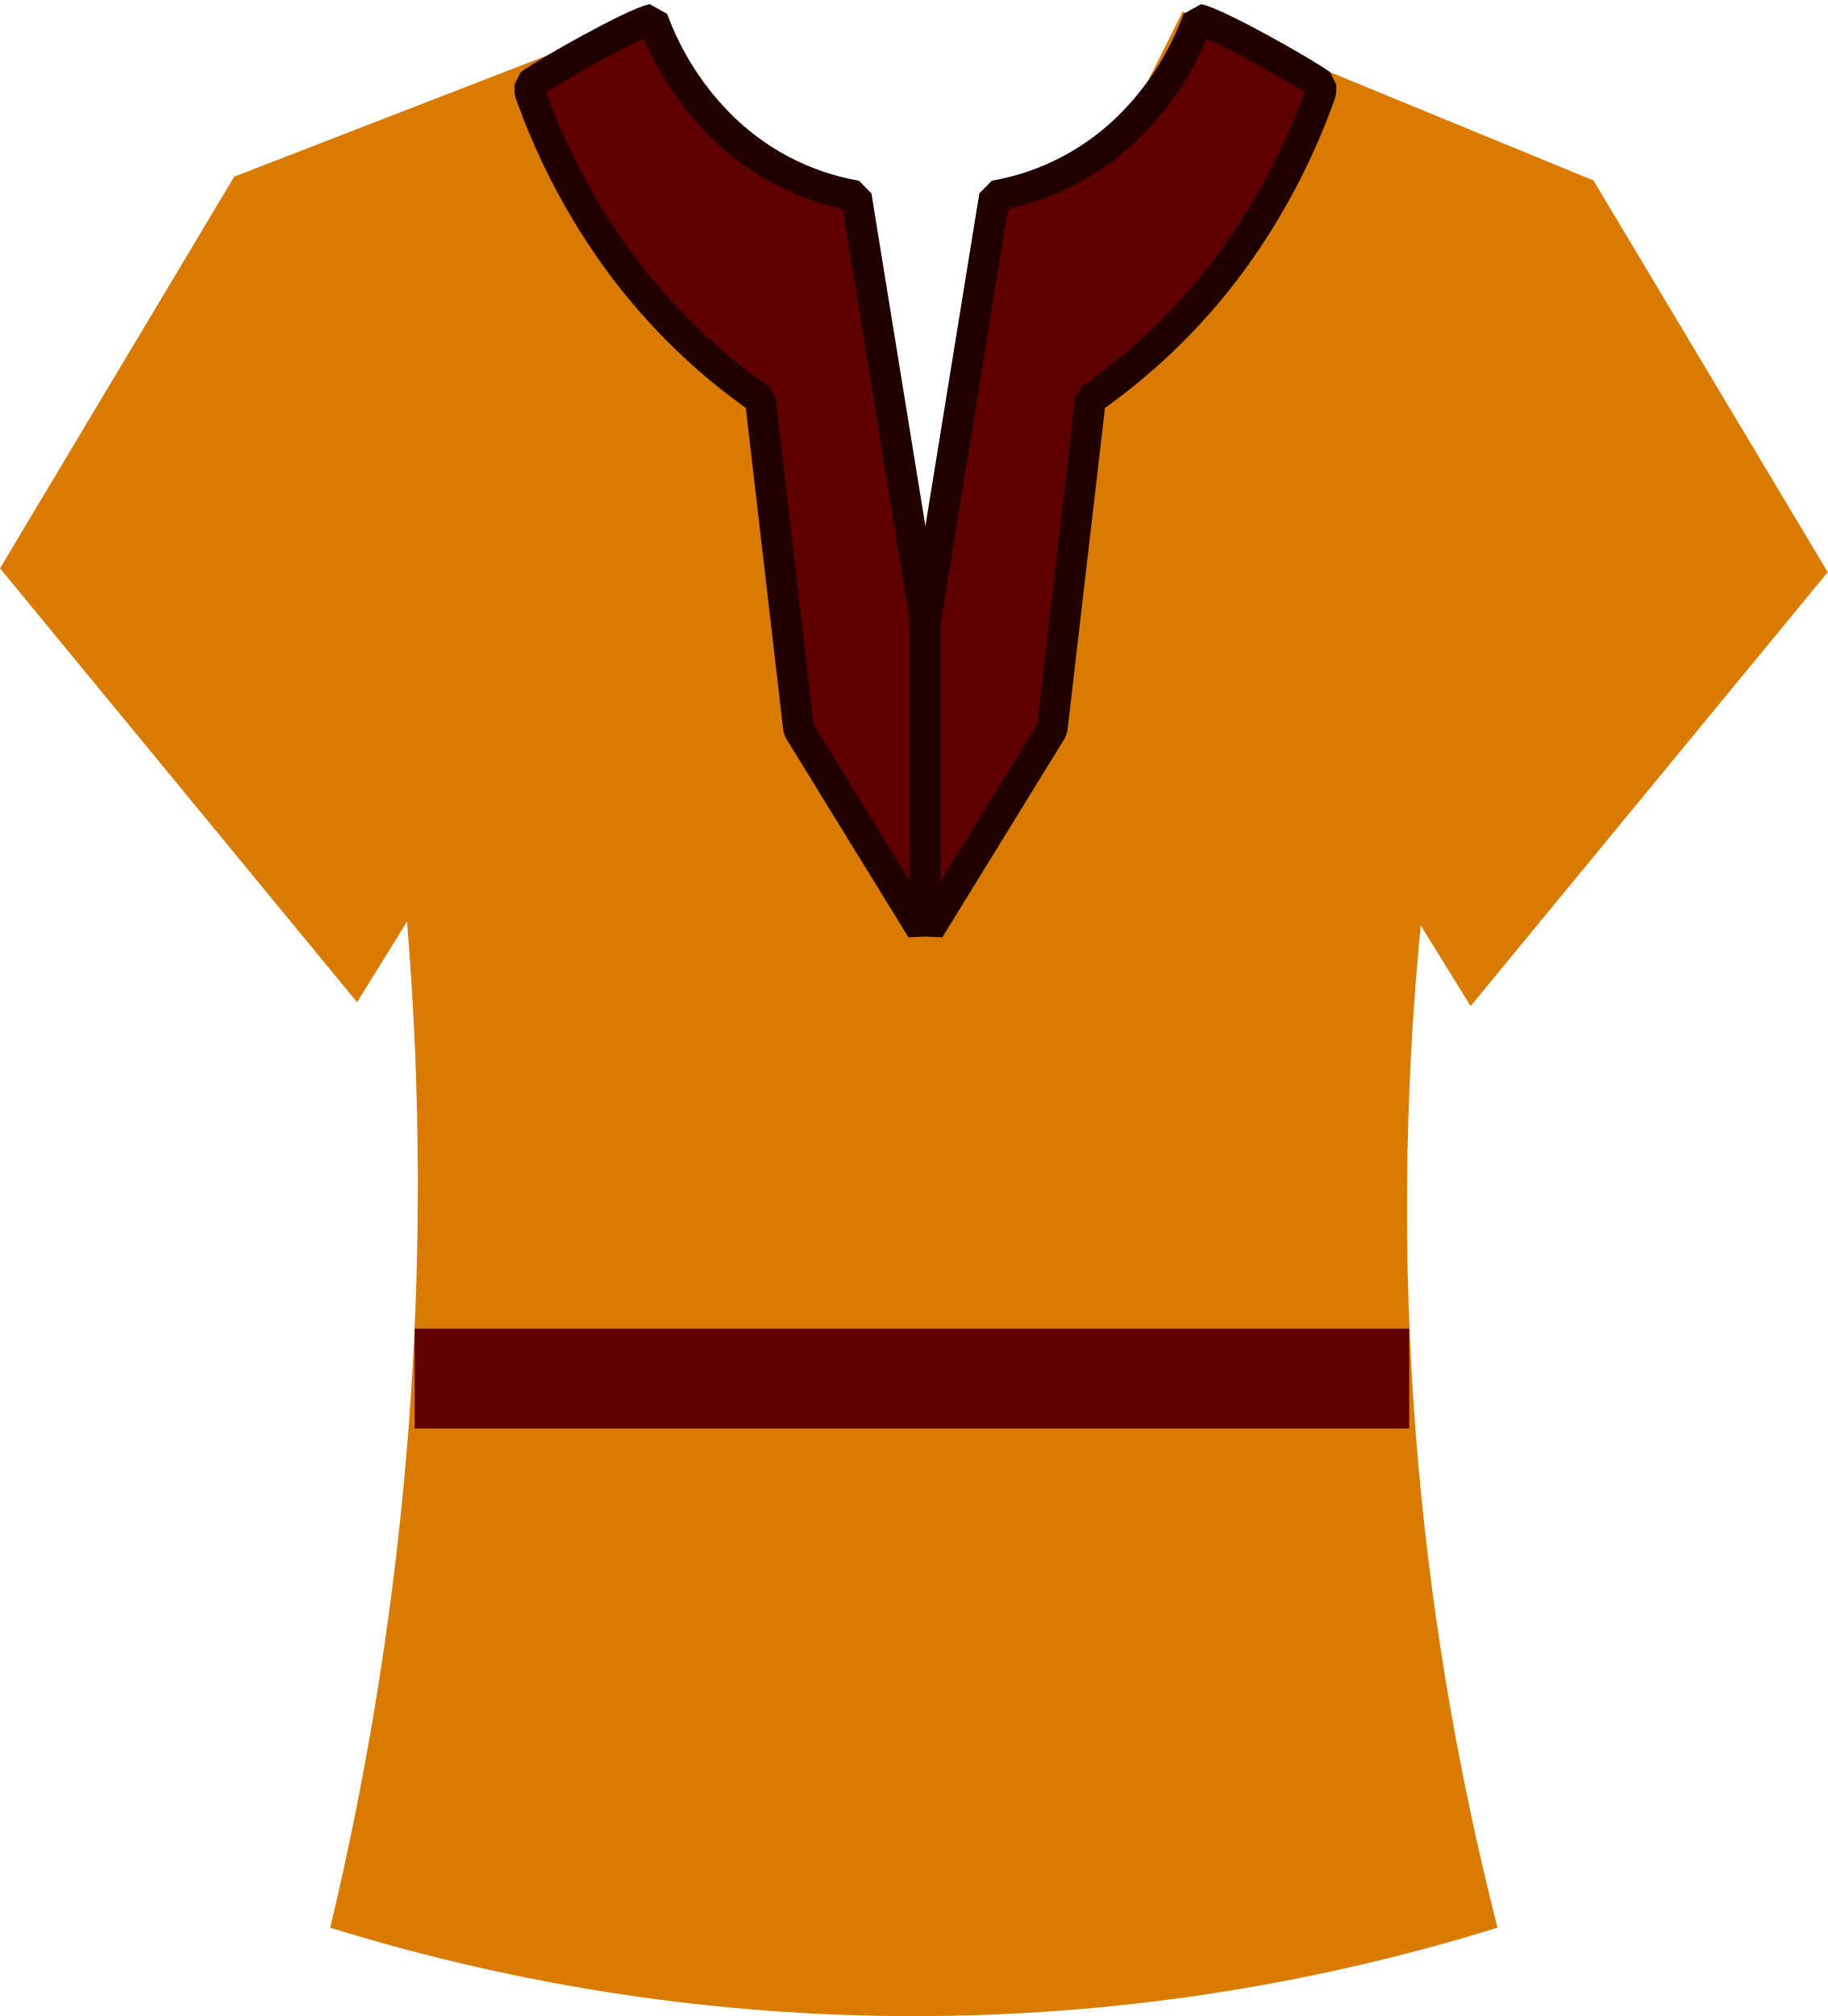
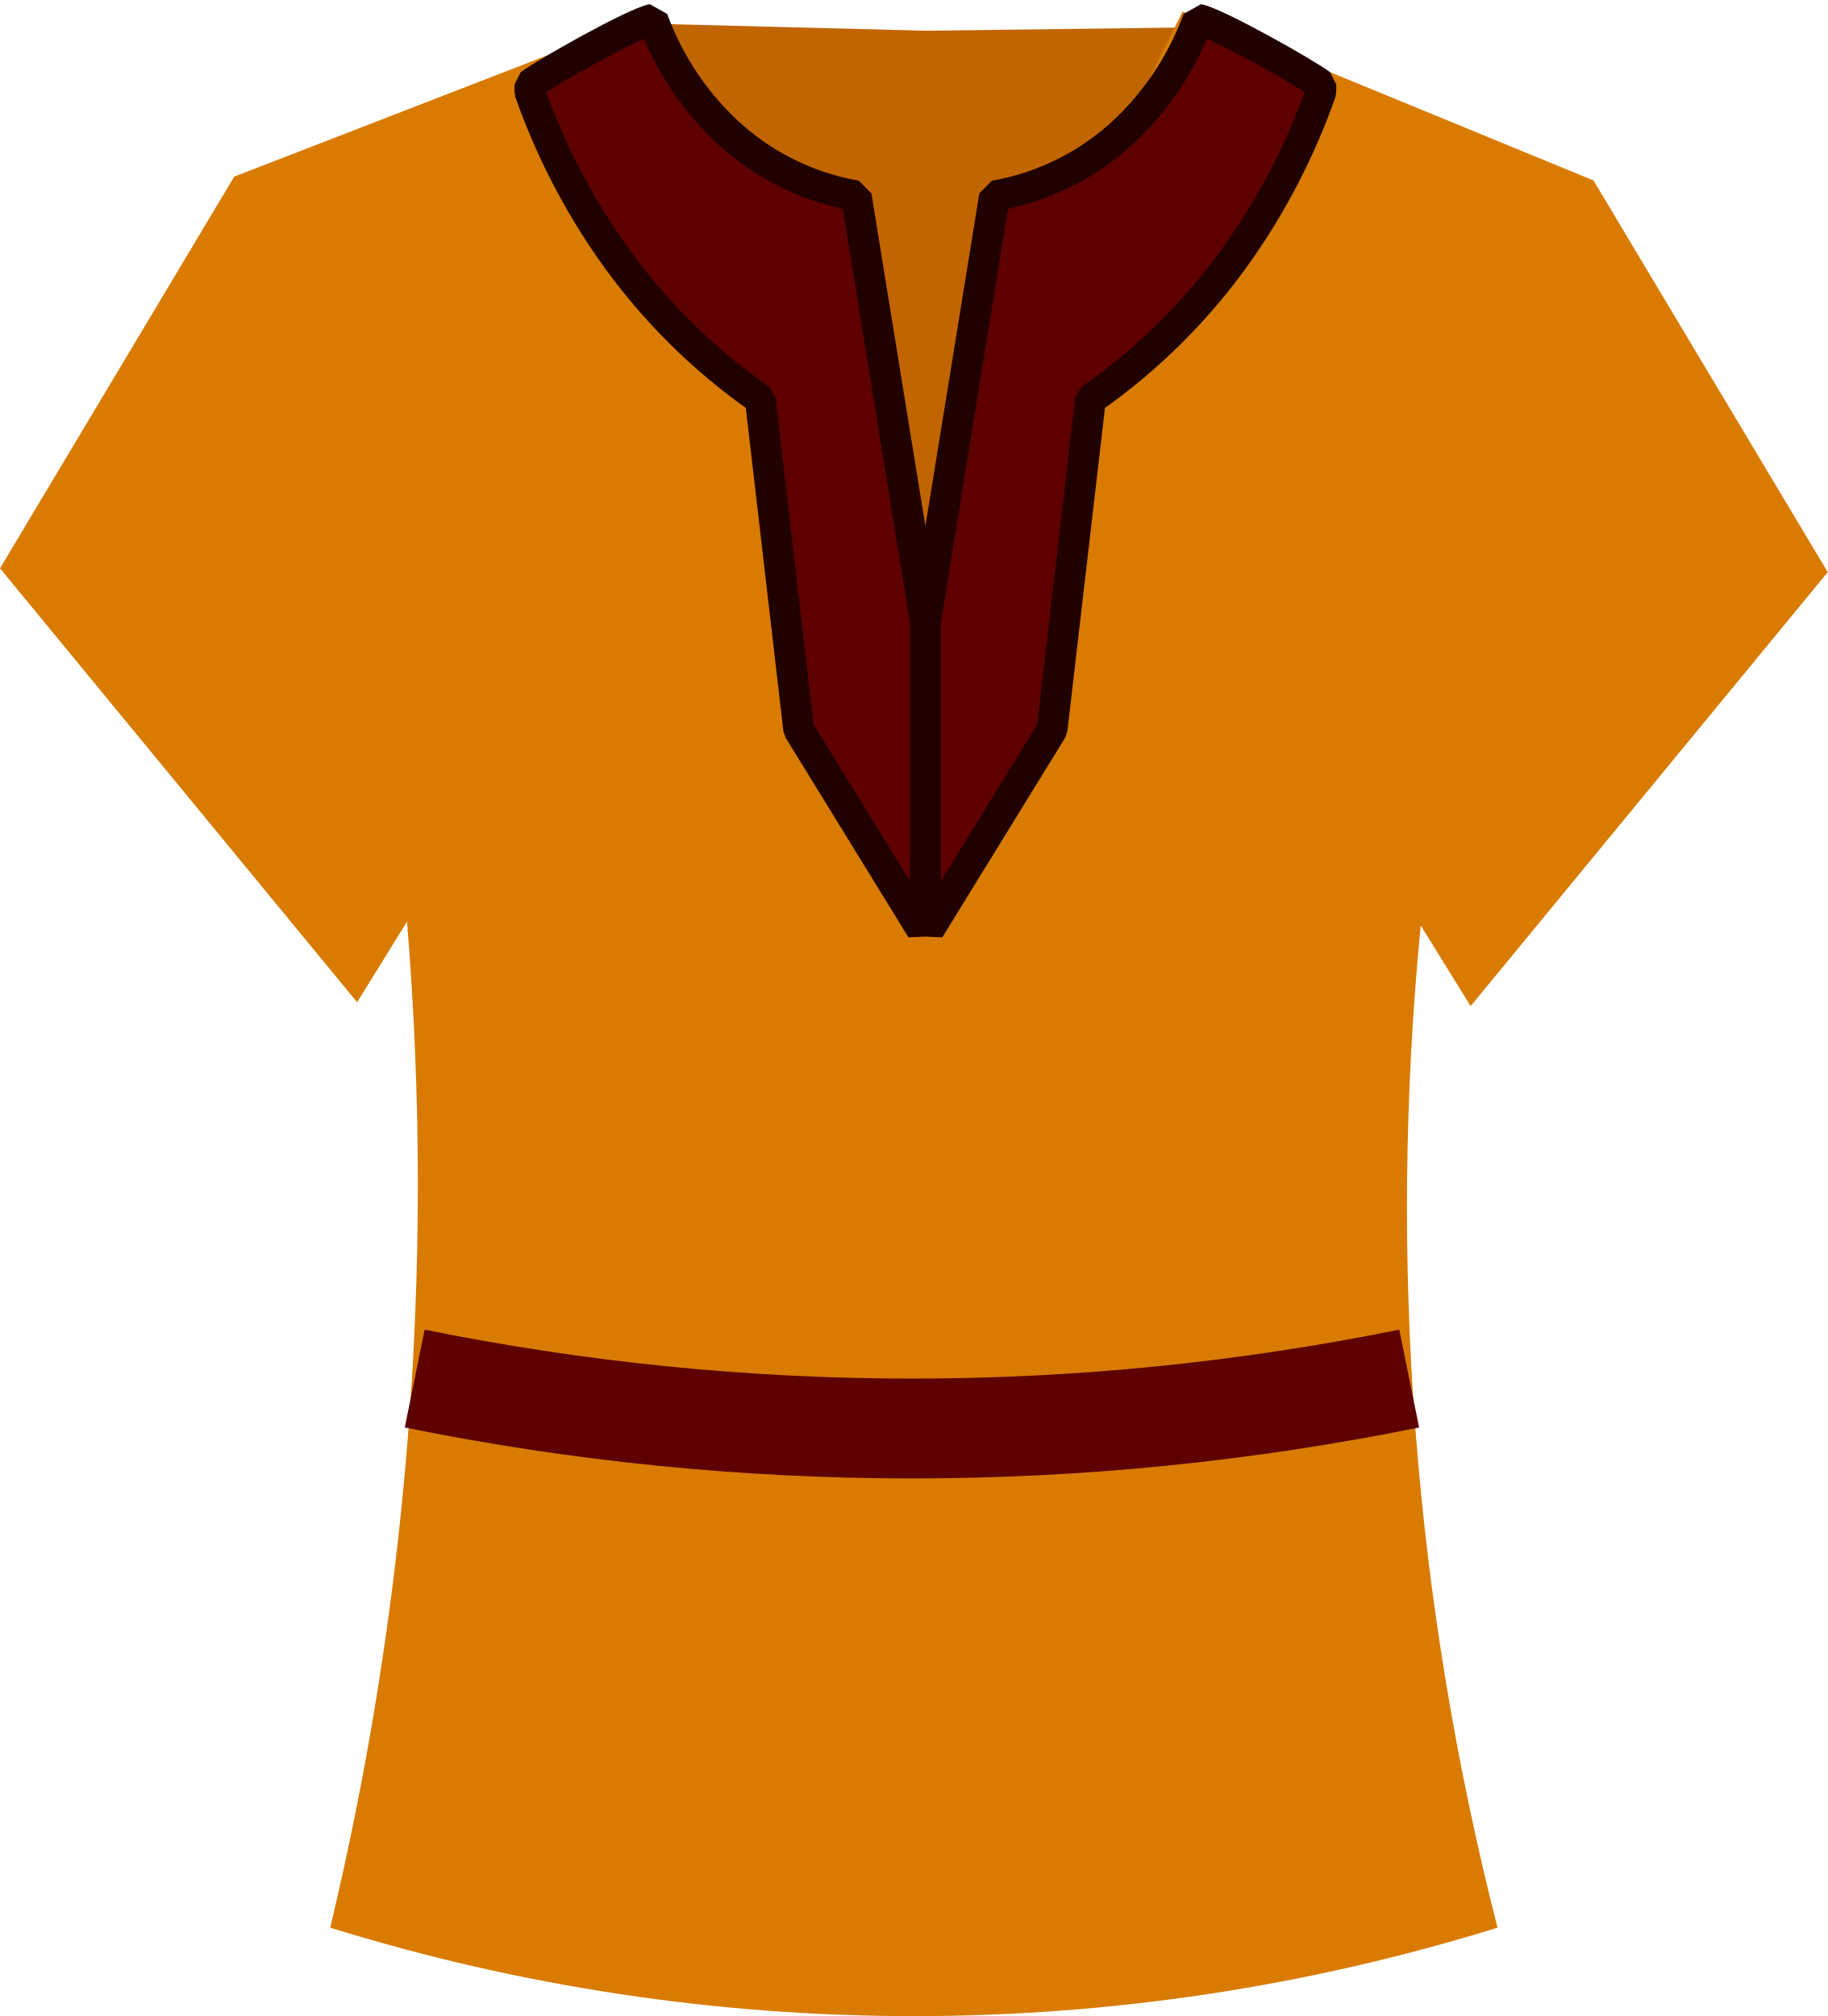
<svg xmlns="http://www.w3.org/2000/svg" viewBox="0 0 476 525">
-   <path d="M172 3L61 46 0 148l93 113 13-21a832 832 0 0 1-20 262 513 513 0 0 0 304 0 757 757 0 0 1-20-261l13 21 93-113-61-102L308 3l-70 140z" fill="#d87b00" />
-   <path d="M241 162v78l-1 2-32-52-10-86a157 157 0 0 1-39-39 172 172 0 0 1-21-41v-2c4-3 27-16 32-17a76 76 0 0 0 17 27 66 66 0 0 0 36 19l18 111zM241 162v78l1 2 32-52 10-86a157 157 0 0 0 39-39 172 172 0 0 0 21-41v-2c-4-3-27-16-32-17a76 76 0 0 1-17 27 66 66 0 0 1-36 19l-18 111z" fill="#5e0000" stroke="#210000" stroke-miterlimit="0" stroke-width="8" />
-   <path fill="none" stroke="#5e0000" stroke-miterlimit="0" stroke-width="26" d="M108 359h259" />
+   <path class="_back" d="M163 6l78 2 80-1-79 183z" fill="#c16500" />
+   <path class="_front" d="M172 3L61 46 0 148l93 113 13-21a833 833 0 0 1 0 137 831 831 0 0 1-20 125 513 513 0 0 0 304 0 757 757 0 0 1-20-261l13 21 93-113-61-102L308 3l-70 140z" fill="#d87b00" />
+   <path class="_neck" d="M241 162v78l-1 2-32-52-10-86a157 157 0 0 1-39-39 172 172 0 0 1-21-41v-2c4-3 27-16 32-17a76 76 0 0 0 17 27 66 66 0 0 0 36 19l18 111zM241 162v78l1 2 32-52 10-86a157 157 0 0 0 39-39 172 172 0 0 0 21-41v-2c-4-3-27-16-32-17a76 76 0 0 1-17 27 66 66 0 0 1-36 19l-18 111z" fill="#5e0000" stroke="#210000" stroke-miterlimit="0" stroke-width="8" />
+   <path class="_belt" d="M108 359a651 651 0 0 0 259 0" fill="none" stroke="#5e0000" stroke-miterlimit="0" stroke-width="26" />
</svg>
